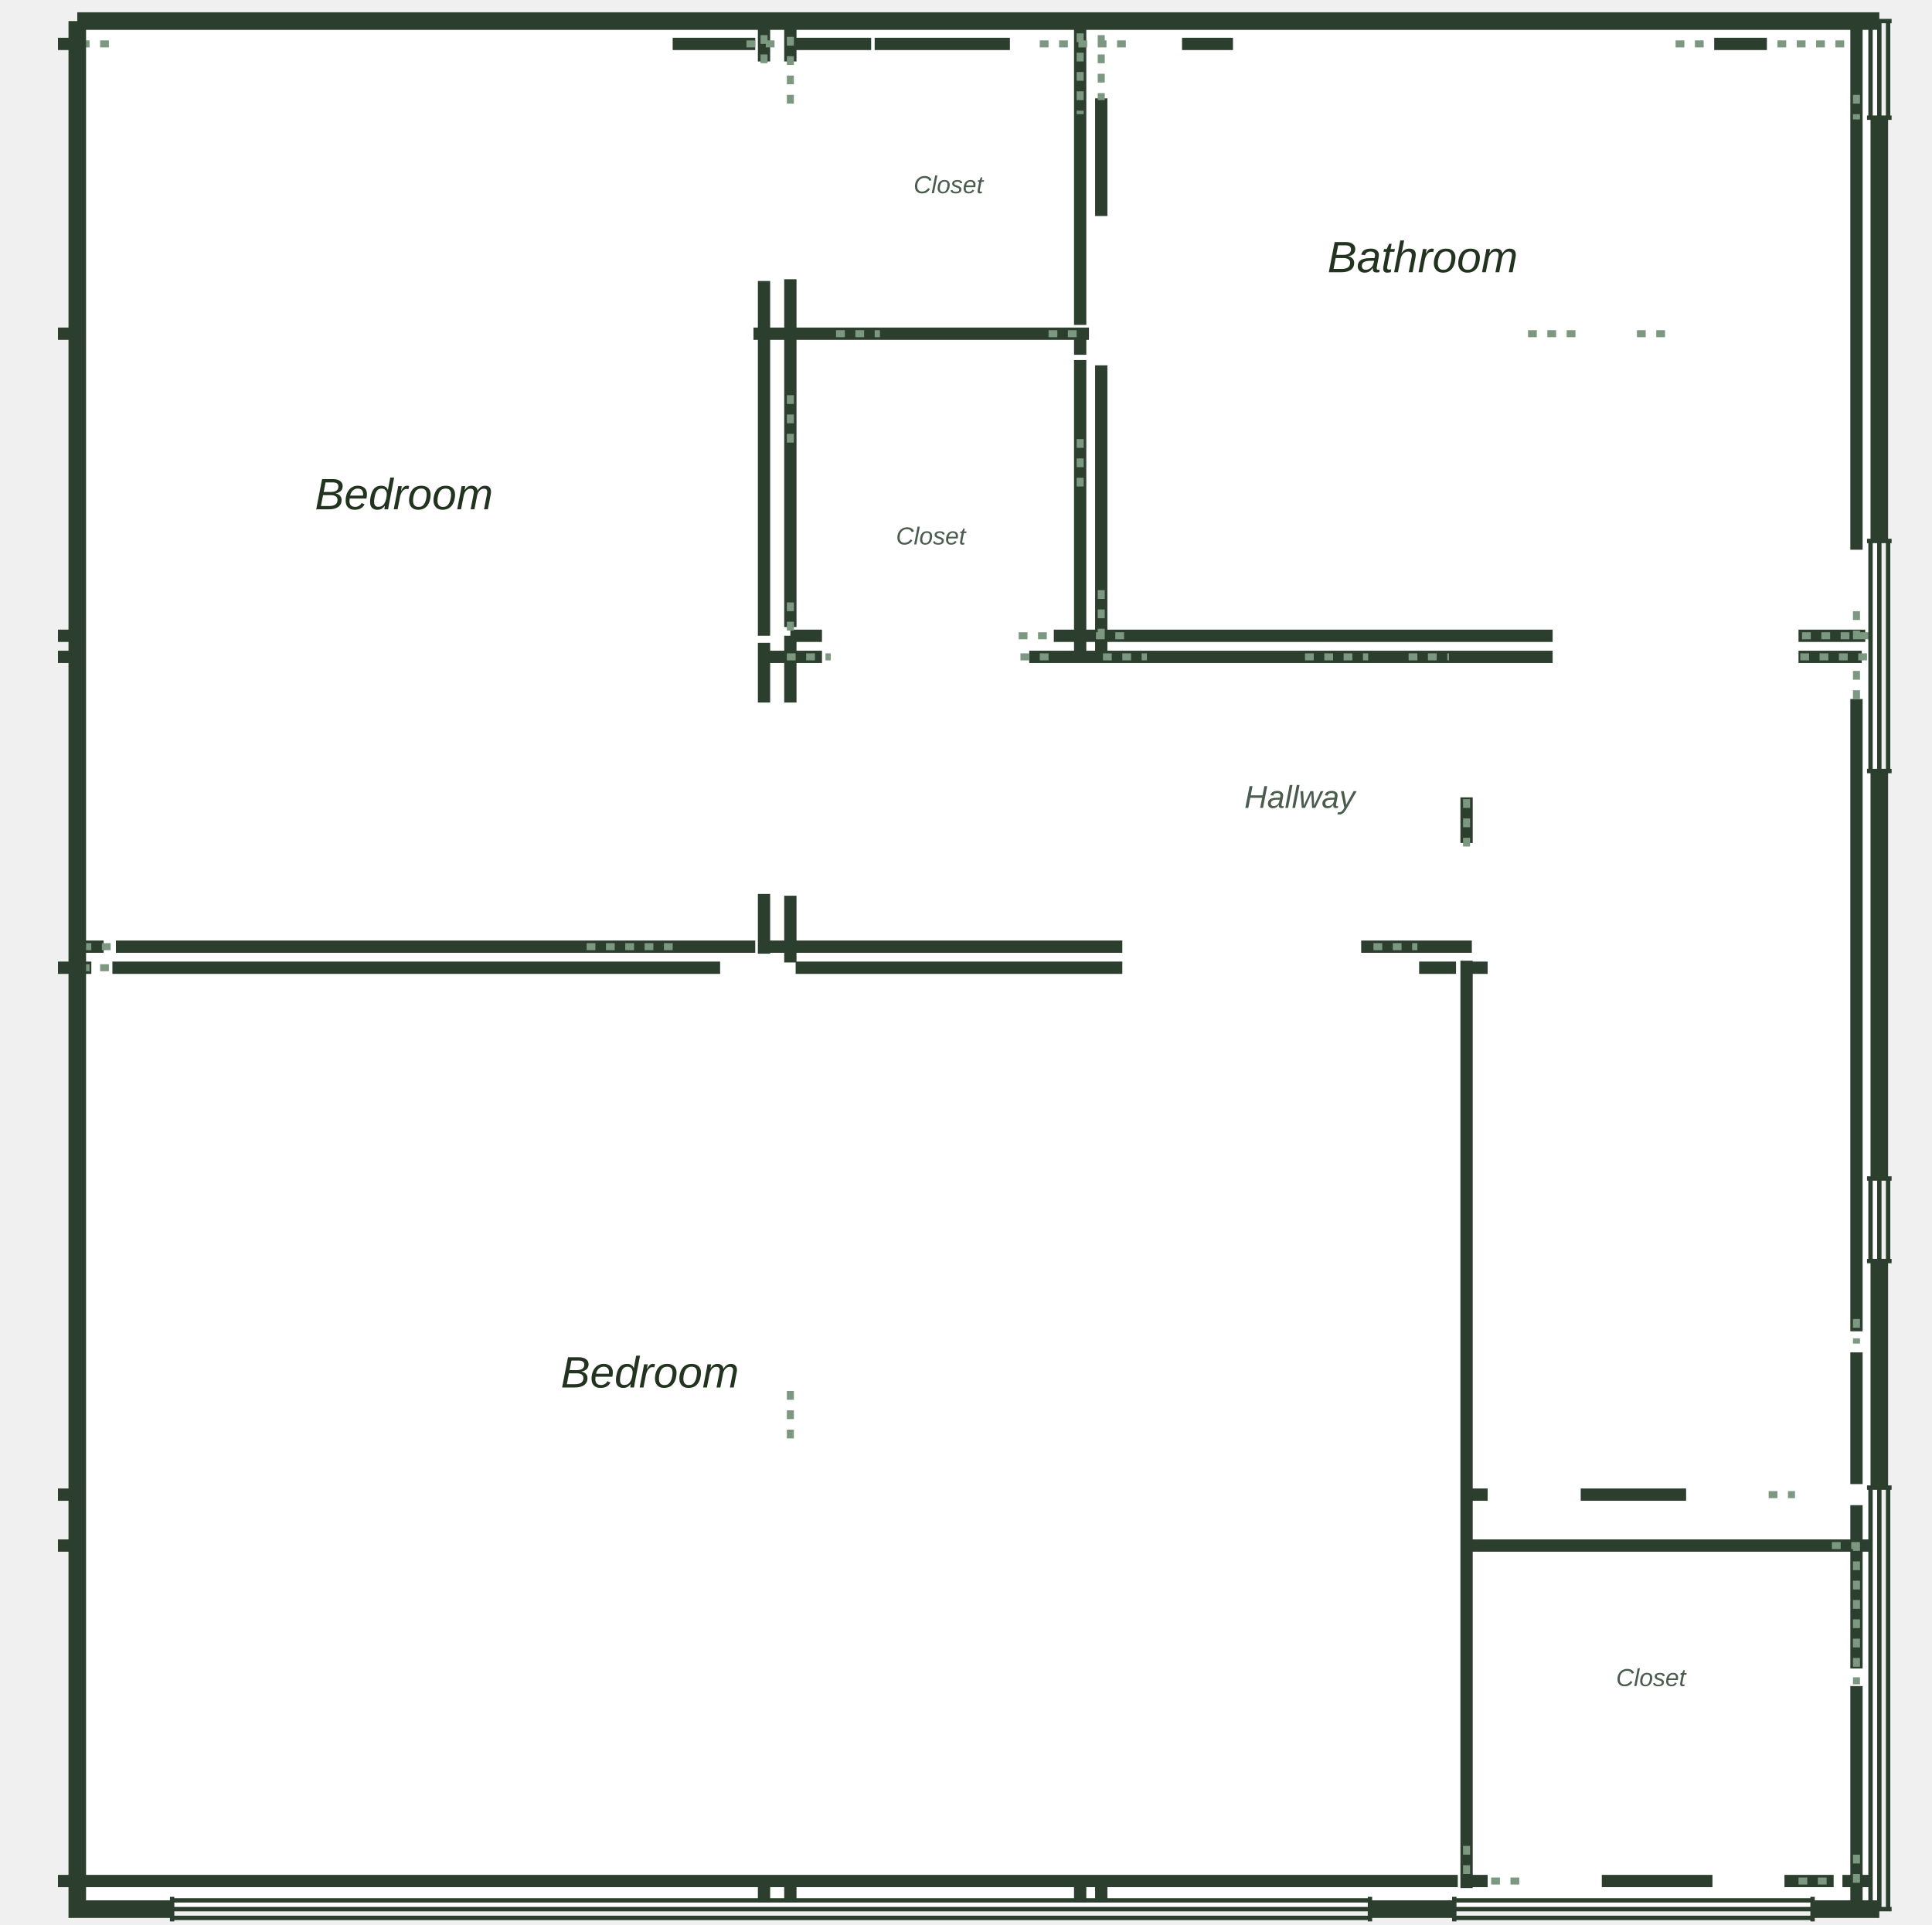
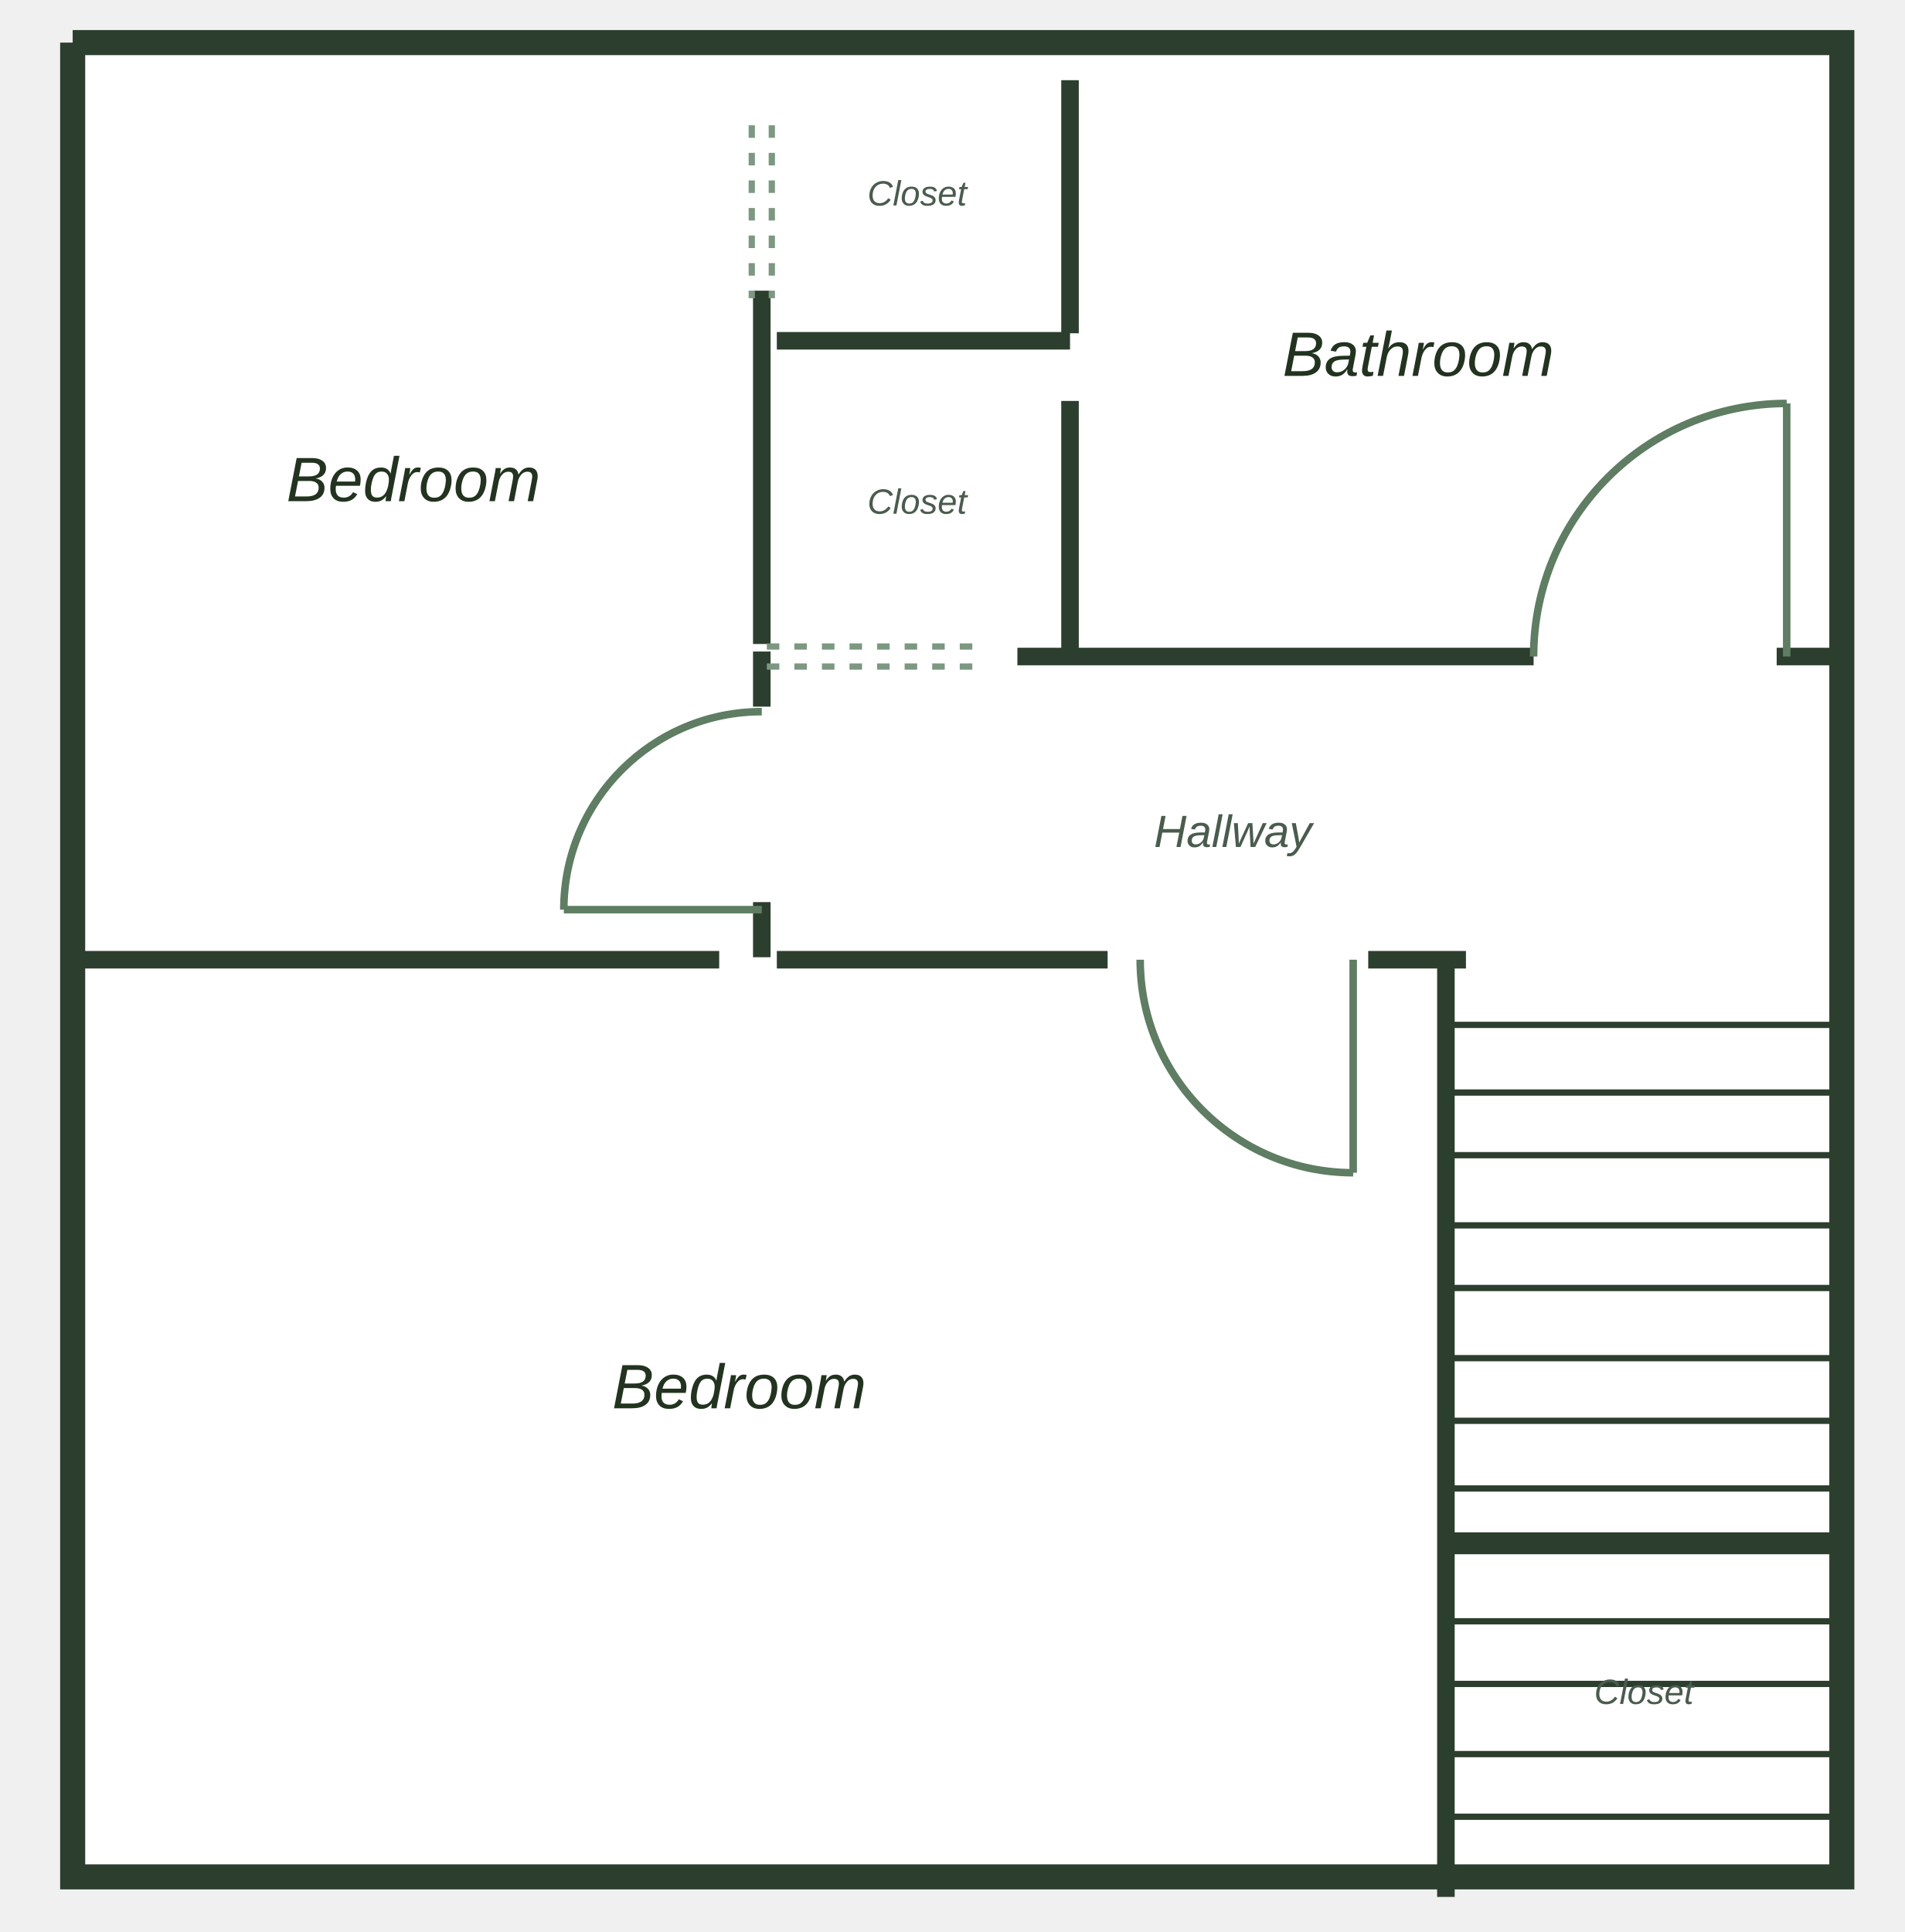
- <svg xmlns="http://www.w3.org/2000/svg" width="1100" height="1096" viewBox="0 0 1100 1096" preserveAspectRatio="xMidYMid meet" role="img" aria-label="Leonard's Freehold two-bedroom upper-level floor plan with two bedrooms, a bathroom, hallway, and closets">
+ <svg xmlns="http://www.w3.org/2000/svg" width="760" height="771" viewBox="0 0 760 771" preserveAspectRatio="xMidYMid meet" role="img" aria-label="Leonard's Freehold two-bedroom townhouse upper-level floor plan: two bedrooms, bathroom, hallway, and closets">
  <defs>
    <style>
    .fp{fill:#FFFFFF}
    .w{fill:none;stroke:#2C3E2D;stroke-width:7;stroke-linecap:butt}
    .wo{fill:none;stroke:#2C3E2D;stroke-width:10;stroke-linecap:butt}
-     .d{fill:none;stroke:#7C9880;stroke-width:4;stroke-dasharray:5 6}
+     .d{fill:none;stroke:#7C9880;stroke-width:2.5;stroke-dasharray:5 6}
    .arc{fill:none;stroke:#5E7D63;stroke-width:3}
    .win{fill:none;stroke:#2C3E2D;stroke-width:2.5}
+     .st{fill:none;stroke:#2C3E2D;stroke-width:2.5}
    .rm{fill:#22331F;font-family:'Helvetica Neue',Arial,sans-serif;font-size:25px;font-style:italic;text-anchor:middle}
    .cl{fill:#4A5C4D;font-family:'Helvetica Neue',Arial,sans-serif;font-size:18px;font-style:italic;text-anchor:middle}
    .sm{fill:#4A5C4D;font-family:'Helvetica Neue',Arial,sans-serif;font-size:14px;font-style:italic;text-anchor:middle}
  </style>
  </defs>
-   <rect class="fp" x="44" y="12" width="1026" height="1075" />
-   <path class="w" d="M435,16 V35 M435,160 V362 M435,366 V400 M435,509 V543 M435,1070 V1083 M450,15 V35 M450,159 V357 M450,362 V400 M450,510 V548 M450,1070 V1083 M615,16 V185 M615,189 V202 M615,205 V371 M615,1070 V1083 M627,56 V123 M627,208 V371 M627,1070 V1083 M835,454 V480 M835,547 V1075 M1057,12 V313 M1057,398 V758 M1057,770 V845 M1057,857 V950 M1057,960 V1083 M33,25 H47 M383,25 H430 M450,25 H496 M498,25 H575 M673,25 H702 M976,25 H1006 M33,190 H46 M429,190 H447 M450,190 H620 M33,362 H46 M450,362 H468 M600,362 H884 M1024,362 H1062 M33,374 H46 M433,374 H447 M450,374 H468 M586,374 H884 M1024,374 H1060 M41,539 H59 M66,539 H430 M433,539 H447 M450,539 H639 M775,539 H838 M33,551 H52 M64,551 H410 M453,551 H639 M808,551 H829 M834,551 H847 M33,851 H46 M834,851 H847 M900,851 H960 M33,880 H46 M834,880 H1066 M33,1071 H830 M834,1071 H847 M912,1071 H975 M1016,1071 H1044 M1049,1071 H1066" />
-   <path class="d" d="M435,9 V37 M450,21 V59 M450,225 V252 M450,343 V364 M450,792 V819 M615,19 V65 M615,250 V277 M627,9 V57 M627,336 V364 M835,455 V486 M835,1051 V1068 M1057,54 V68 M1057,348 V364 M1057,382 V401 M1057,751 V765 M1057,878 V959 M1057,1056 V1072 M46,25 H67 M425,25 H443 M592,25 H646 M954,25 H973 M1012,25 H1056 M476,190 H501 M597,190 H614 M870,190 H900 M932,190 H948 M580,362 H602 M624,362 H645 M1026,362 H1069 M448,374 H473 M581,374 H600 M628,374 H653 M743,374 H779 M802,374 H825 M1025,374 H1069 M47,539 H63 M334,539 H383 M782,539 H807 M46,551 H66 M1007,851 H1022 M1043,880 H1059 M849,1071 H868 M1024,1071 H1042" />
-   <path class="win" d="M1065,12 V67 M1070,12 V67 M1075,12 V67 M1063,12 H1077 M1063,67 H1077" />
-   <path class="win" d="M1065,308 V439 M1070,308 V439 M1075,308 V439 M1063,308 H1077 M1063,439 H1077" />
-   <path class="win" d="M1065,671 V718 M1070,671 V718 M1075,671 V718 M1063,671 H1077 M1063,718 H1077" />
-   <path class="win" d="M1065,847 V1087 M1070,847 V1087 M1075,847 V1087 M1063,847 H1077 M1063,1087 H1077" />
-   <path class="win" d="M98,1082 H780 M98,1087 H780 M98,1092 H780 M98,1080 V1094 M780,1080 V1094" />
-   <path class="win" d="M828,1082 H1032 M828,1087 H1032 M828,1092 H1032 M828,1080 V1094 M1032,1080 V1094" />
-   <path class="wo" d="M44,12 H1070 V12 M1070,67 V308 M1070,439 V671 M1070,718 V847 M1070,1087 V1087 H1032 M828,1087 H780 M98,1087 H44 V12" />
-   <text class="rm" x="230" y="290">Bedroom</text>
-   <text class="rm" x="370" y="790">Bedroom</text>
-   <text class="rm" x="810" y="155">Bathroom</text>
-   <text class="cl" x="740" y="460">Hallway</text>
-   <text class="sm" x="540" y="110">Closet</text>
-   <text class="sm" x="530" y="310">Closet</text>
-   <text class="sm" x="940" y="960">Closet</text>
+   <rect class="fp" x="29" y="17" width="706" height="732" />
+   <path class="w" d="M304,116 V257 M304,260 V282 M304,360 V382 M427,32 V133 M427,160 V263 M577,385 V757 M310,136 H427 M406,262 H612 M709,262 H735 M27,383 H287 M310,383 H442 M546,383 H585 M576,615 H737" />
+   <path class="arc" d="M713,262 V161 M612,262 A101,101 0 0 1 713,161" />
+   <path class="arc" d="M304,363 H225 M304,284 A79,79 0 0 0 225,363" />
+   <path class="arc" d="M540,383 V468 M455,383 A85,85 0 0 0 540,468" />
+   <path class="d" d="M300,50 V119 M308,50 V119 M306,258 H393 M306,266 H393" />
+   <path class="st" d="M577,388 V600 M735,388 V600 M577,409 H735 M577,436 H735 M577,461 H735 M577,489 H735 M577,514 H735 M577,542 H735 M577,567 H735 M577,594 H735" />
+   <path class="st" d="M577,617 V749 M735,617 V749 M577,619 H735 M577,647 H735 M577,672 H735 M577,700 H735 M577,725 H735 M577,747 H735" />
+   <path class="st" d="M735,219 V279 M735,219 V279" />
+   <path class="wo" d="M29,17 H735 V749 H29 V17" />
+   <text class="rm" x="165" y="200">Bedroom</text>
+   <text class="rm" x="566" y="150">Bathroom</text>
+   <text class="rm" x="295" y="562">Bedroom</text>
+   <text class="cl" x="492" y="338">Hallway</text>
+   <text class="sm" x="366" y="82">Closet</text>
+   <text class="sm" x="366" y="205">Closet</text>
+   <text class="sm" x="656" y="680">Closet</text>
</svg>
